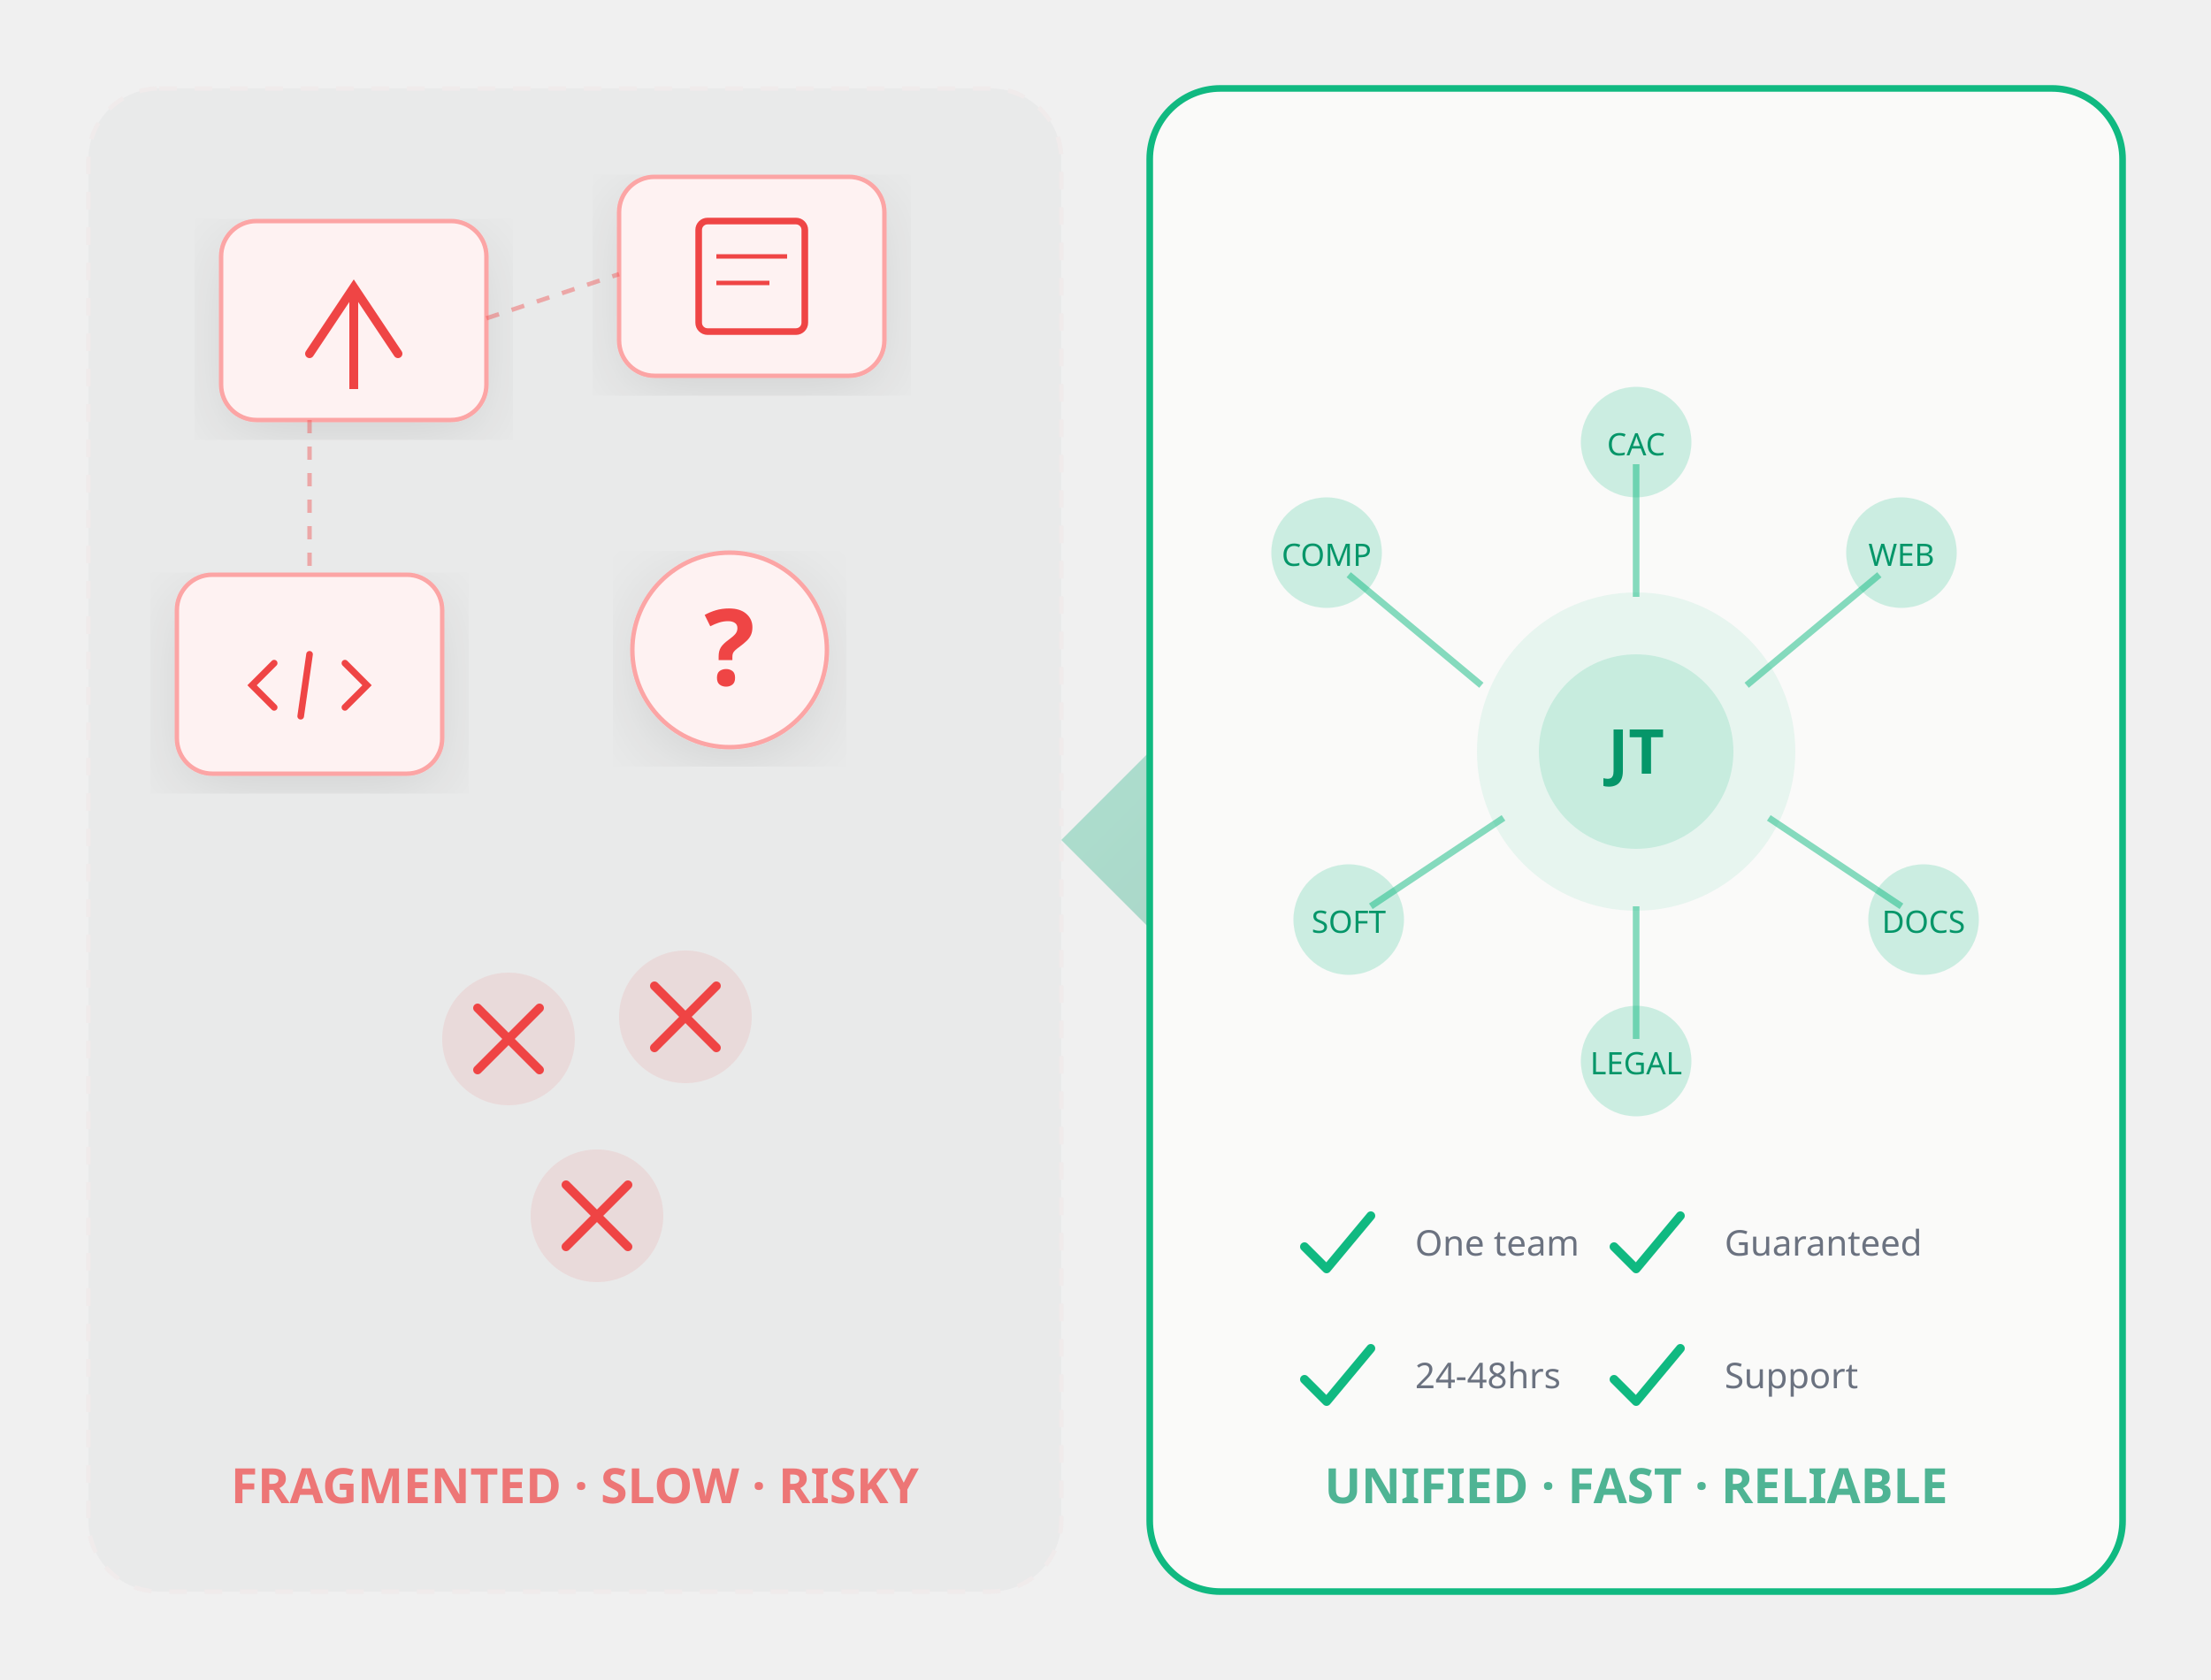
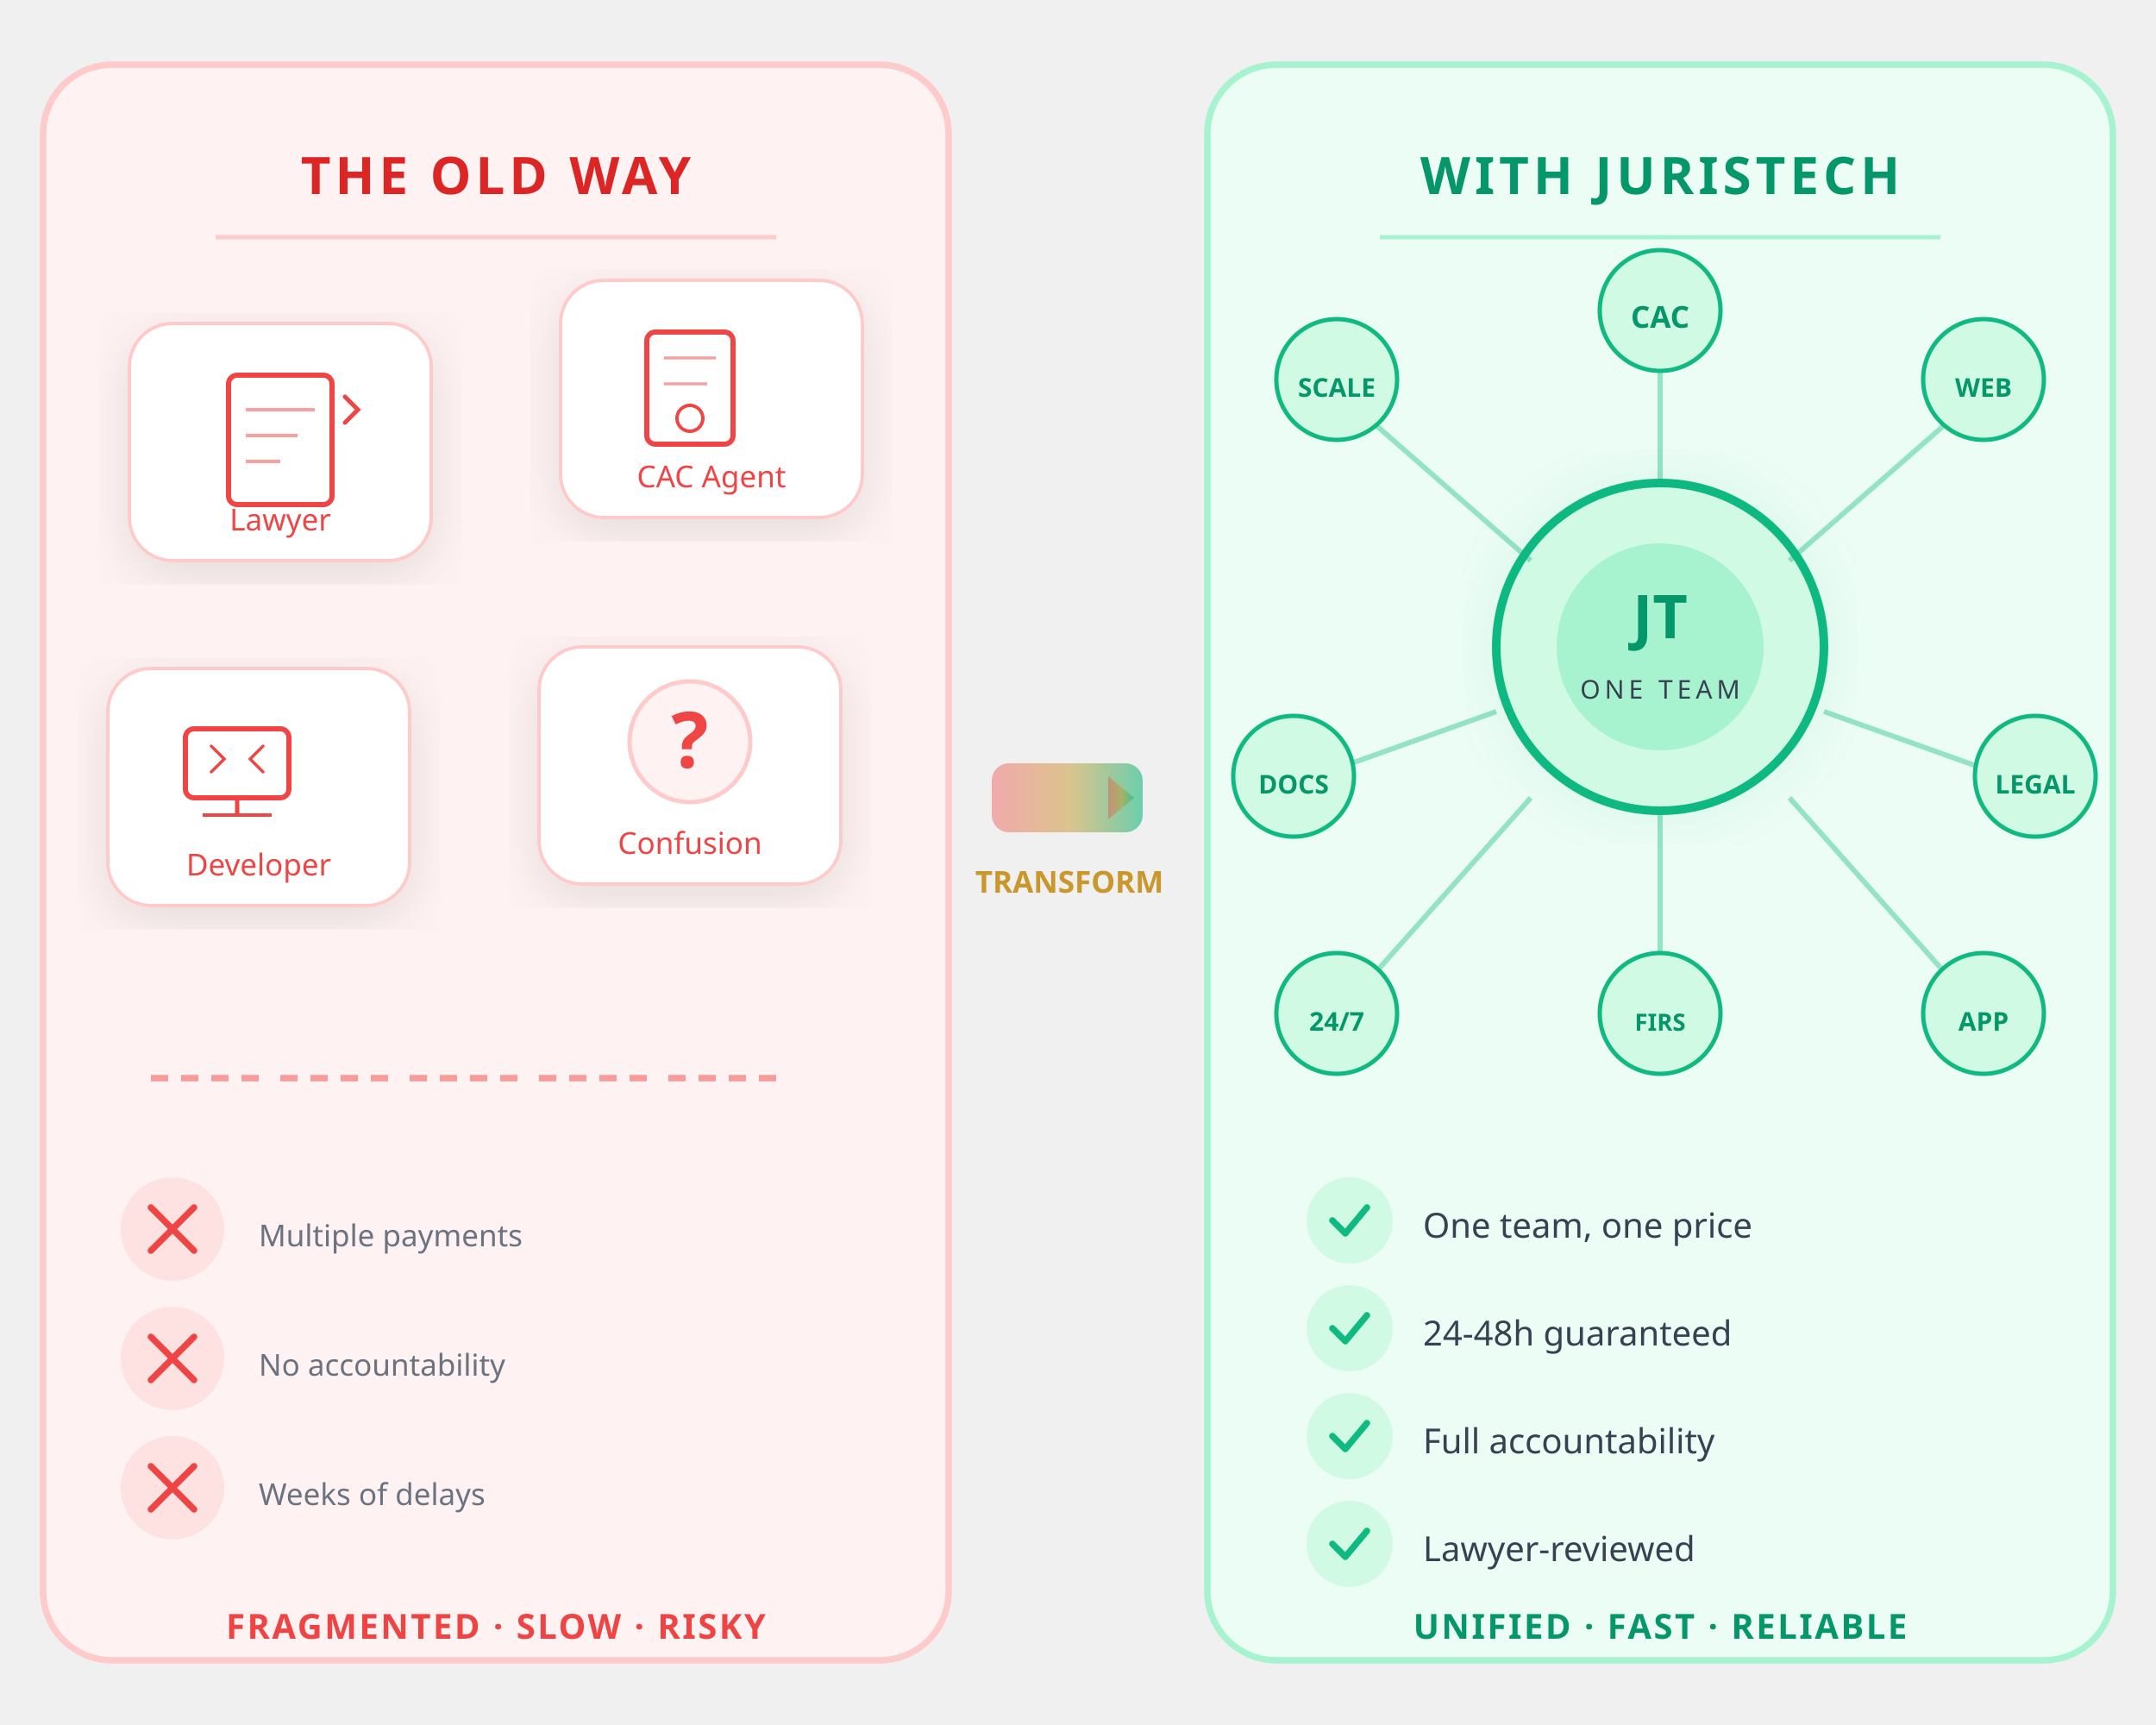
- <svg xmlns="http://www.w3.org/2000/svg" viewBox="0 0 500 380">
+ <svg xmlns="http://www.w3.org/2000/svg" viewBox="0 0 500 400">
  <defs>
-     <linearGradient id="redGrad" x1="0%" y1="0%" x2="100%" y2="100%">
-       <stop offset="0%" stop-color="#EF4444" stop-opacity="0.8" />
-       <stop offset="100%" stop-color="#DC2626" stop-opacity="0.6" />
+     <linearGradient id="goldGrad" x1="0%" y1="0%" x2="100%" y2="100%">
+       <stop offset="0%" stop-color="#C9972B" />
+       <stop offset="100%" stop-color="#E8B84B" />
    </linearGradient>
    <linearGradient id="greenGrad" x1="0%" y1="0%" x2="100%" y2="100%">
-       <stop offset="0%" stop-color="#10B981" />
-       <stop offset="100%" stop-color="#059669" />
+       <stop offset="0%" stop-color="#059669" />
+       <stop offset="100%" stop-color="#10B981" />
+     </linearGradient>
+     <linearGradient id="arrowGrad" x1="0%" y1="0%" x2="100%" y2="0%">
+       <stop offset="0%" stop-color="#EF4444" stop-opacity="0.4" />
+       <stop offset="50%" stop-color="#C9972B" stop-opacity="0.5" />
+       <stop offset="100%" stop-color="#10B981" stop-opacity="0.6" />
    </linearGradient>
    <filter id="shadow">
-       <feDropShadow dx="0" dy="4" stdDeviation="8" flood-color="#000" flood-opacity="0.1" />
+       <feDropShadow dx="0" dy="3" stdDeviation="6" flood-color="#000" flood-opacity="0.1" />
+     </filter>
+     <filter id="glow">
+       <feGaussianBlur stdDeviation="6" result="blur" />
+       <feFlood flood-color="#10B981" flood-opacity="0.1" />
+       <feComposite in2="blur" operator="in" />
+       <feMerge>
+         <feMergeNode />
+         <feMergeNode in="SourceGraphic" />
+       </feMerge>
    </filter>
  </defs>
  <g>
-     <rect x="20" y="20" width="220" height="340" rx="16" fill="#0A1628" opacity="0.03" stroke="#EF4444" stroke-width="1" stroke-dasharray="4,4" />
-     <g filter="url(#shadow)" transform="translate(50, 50)">
-       <rect width="60" height="45" rx="8" fill="#FEF2F2" stroke="#FCA5A5" stroke-width="1" />
-       <path d="M20 30 L30 15 L40 30" fill="none" stroke="#EF4444" stroke-width="2" stroke-linecap="round" />
-       <line x1="30" y1="15" x2="30" y2="38" stroke="#EF4444" stroke-width="2" />
+     <rect x="10" y="15" width="210" height="370" rx="16" fill="#FEF2F2" stroke="#FECACA" stroke-width="1.5" />
+     <text x="115" y="45" font-family="system-ui, sans-serif" font-size="12" fill="#DC2626" font-weight="700" text-anchor="middle" letter-spacing="1">THE OLD WAY</text>
+     <line x1="50" y1="55" x2="180" y2="55" stroke="#FECACA" stroke-width="1" />
+     <g filter="url(#shadow)" transform="translate(30, 75)">
+       <rect width="70" height="55" rx="10" fill="#FFFFFF" stroke="#FECACA" stroke-width="0.8" />
+       <g transform="translate(15, 12)">
+         <rect x="8" y="0" width="24" height="30" rx="2" fill="none" stroke="#EF4444" stroke-width="1.2" />
+         <line x1="12" y1="8" x2="28" y2="8" stroke="#EF4444" stroke-width="0.8" opacity="0.5" />
+         <line x1="12" y1="14" x2="24" y2="14" stroke="#EF4444" stroke-width="0.8" opacity="0.5" />
+         <line x1="12" y1="20" x2="20" y2="20" stroke="#EF4444" stroke-width="0.8" opacity="0.5" />
+         <path d="M35 5 L38 8 L35 11" fill="none" stroke="#EF4444" stroke-width="1" stroke-linecap="round" />
+       </g>
+       <text x="35" y="48" font-family="system-ui, sans-serif" font-size="7" fill="#EF4444" text-anchor="middle" font-weight="500">Lawyer</text>
    </g>
-     <g filter="url(#shadow)" transform="translate(140, 40)">
-       <rect width="60" height="45" rx="8" fill="#FEF2F2" stroke="#FCA5A5" stroke-width="1" />
-       <rect x="18" y="10" width="24" height="25" rx="2" fill="none" stroke="#EF4444" stroke-width="1.5" />
-       <line x1="22" y1="18" x2="38" y2="18" stroke="#EF4444" stroke-width="1" />
-       <line x1="22" y1="24" x2="34" y2="24" stroke="#EF4444" stroke-width="1" />
+     <g filter="url(#shadow)" transform="translate(130, 65)">
+       <rect width="70" height="55" rx="10" fill="#FFFFFF" stroke="#FECACA" stroke-width="0.8" />
+       <g transform="translate(20, 12)">
+         <rect x="0" y="0" width="20" height="26" rx="2" fill="none" stroke="#EF4444" stroke-width="1.2" />
+         <line x1="4" y1="6" x2="16" y2="6" stroke="#EF4444" stroke-width="0.7" opacity="0.5" />
+         <line x1="4" y1="12" x2="14" y2="12" stroke="#EF4444" stroke-width="0.7" opacity="0.5" />
+         <circle cx="10" cy="20" r="3" fill="none" stroke="#EF4444" stroke-width="0.8" />
+       </g>
+       <text x="35" y="48" font-family="system-ui, sans-serif" font-size="7" fill="#EF4444" text-anchor="middle" font-weight="500">CAC Agent</text>
    </g>
-     <g filter="url(#shadow)" transform="translate(40, 130)">
-       <rect width="60" height="45" rx="8" fill="#FEF2F2" stroke="#FCA5A5" stroke-width="1" />
-       <path d="M22 20 L17 25 L22 30 M38 20 L43 25 L38 30 M30 18 L28 32" fill="none" stroke="#EF4444" stroke-width="1.5" stroke-linecap="round" />
+     <g filter="url(#shadow)" transform="translate(25, 155)">
+       <rect width="70" height="55" rx="10" fill="#FFFFFF" stroke="#FECACA" stroke-width="0.8" />
+       <g transform="translate(18, 12)">
+         <rect x="0" y="2" width="24" height="16" rx="2" fill="none" stroke="#EF4444" stroke-width="1.2" />
+         <line x1="6" y1="18" x2="18" y2="18" stroke="#EF4444" stroke-width="1" />
+         <line x1="12" y1="18" x2="12" y2="22" stroke="#EF4444" stroke-width="1" />
+         <line x1="4" y1="22" x2="20" y2="22" stroke="#EF4444" stroke-width="0.8" />
+         <path d="M6 6 L9 9 L6 12" fill="none" stroke="#EF4444" stroke-width="0.7" stroke-linecap="round" />
+         <path d="M18 6 L15 9 L18 12" fill="none" stroke="#EF4444" stroke-width="0.7" stroke-linecap="round" />
+       </g>
+       <text x="35" y="48" font-family="system-ui, sans-serif" font-size="7" fill="#EF4444" text-anchor="middle" font-weight="500">Developer</text>
    </g>
-     <g filter="url(#shadow)" transform="translate(135, 125)">
-       <circle cx="30" cy="22" r="22" fill="#FEF2F2" stroke="#FCA5A5" stroke-width="1" />
-       <text x="30" y="30" font-family="system-ui, sans-serif" font-size="24" fill="#EF4444" font-weight="700" text-anchor="middle">?</text>
+     <g filter="url(#shadow)" transform="translate(125, 150)">
+       <rect width="70" height="55" rx="10" fill="#FFFFFF" stroke="#FECACA" stroke-width="0.8" />
+       <circle cx="35" cy="22" r="14" fill="#FEF2F2" stroke="#FECACA" stroke-width="1" />
+       <text x="35" y="28" font-family="system-ui, sans-serif" font-size="18" fill="#EF4444" font-weight="700" text-anchor="middle">?</text>
+       <text x="35" y="48" font-family="system-ui, sans-serif" font-size="7" fill="#EF4444" text-anchor="middle" font-weight="500">Confusion</text>
    </g>
-     <line x1="110" y1="72" x2="140" y2="62" stroke="#EF4444" stroke-width="1" stroke-dasharray="3,3" opacity="0.4" />
-     <line x1="70" y1="95" x2="70" y2="130" stroke="#EF4444" stroke-width="1" stroke-dasharray="3,3" opacity="0.4" />
-     <g transform="translate(100, 220)">
-       <circle cx="15" cy="15" r="15" fill="#EF4444" opacity="0.1" />
-       <path d="M8 8 L22 22 M22 8 L8 22" stroke="#EF4444" stroke-width="2" stroke-linecap="round" />
+     <g transform="translate(35, 240)">
+       <line x1="0" y1="10" x2="25" y2="10" stroke="#EF4444" stroke-width="1.5" stroke-dasharray="4,3" opacity="0.5" />
+       <line x1="30" y1="10" x2="55" y2="10" stroke="#EF4444" stroke-width="1.5" stroke-dasharray="4,3" opacity="0.5" />
+       <line x1="60" y1="10" x2="85" y2="10" stroke="#EF4444" stroke-width="1.5" stroke-dasharray="4,3" opacity="0.5" />
+       <line x1="90" y1="10" x2="115" y2="10" stroke="#EF4444" stroke-width="1.5" stroke-dasharray="4,3" opacity="0.5" />
+       <line x1="120" y1="10" x2="145" y2="10" stroke="#EF4444" stroke-width="1.5" stroke-dasharray="4,3" opacity="0.5" />
    </g>
-     <g transform="translate(140, 215)">
-       <circle cx="15" cy="15" r="15" fill="#EF4444" opacity="0.1" />
-       <path d="M8 8 L22 22 M22 8 L8 22" stroke="#EF4444" stroke-width="2" stroke-linecap="round" />
+     <g transform="translate(30, 275)">
+       <circle cx="10" cy="10" r="12" fill="#FEE2E2" />
+       <path d="M5 5 L15 15 M15 5 L5 15" stroke="#EF4444" stroke-width="1.5" stroke-linecap="round" />
+       <text x="30" y="14" font-family="system-ui, sans-serif" font-size="7" fill="#6B7280">Multiple payments</text>
    </g>
-     <g transform="translate(120, 260)">
-       <circle cx="15" cy="15" r="15" fill="#EF4444" opacity="0.1" />
-       <path d="M8 8 L22 22 M22 8 L8 22" stroke="#EF4444" stroke-width="2" stroke-linecap="round" />
+     <g transform="translate(30, 305)">
+       <circle cx="10" cy="10" r="12" fill="#FEE2E2" />
+       <path d="M5 5 L15 15 M15 5 L5 15" stroke="#EF4444" stroke-width="1.5" stroke-linecap="round" />
+       <text x="30" y="14" font-family="system-ui, sans-serif" font-size="7" fill="#6B7280">No accountability</text>
    </g>
-     <text x="130" y="340" font-family="system-ui, sans-serif" font-size="11" fill="#EF4444" font-weight="600" text-anchor="middle" opacity="0.7">FRAGMENTED · SLOW · RISKY</text>
+     <g transform="translate(30, 335)">
+       <circle cx="10" cy="10" r="12" fill="#FEE2E2" />
+       <path d="M5 5 L15 15 M15 5 L5 15" stroke="#EF4444" stroke-width="1.5" stroke-linecap="round" />
+       <text x="30" y="14" font-family="system-ui, sans-serif" font-size="7" fill="#6B7280">Weeks of delays</text>
+     </g>
+     <text x="115" y="380" font-family="system-ui, sans-serif" font-size="8" fill="#EF4444" font-weight="600" text-anchor="middle" letter-spacing="0.5">FRAGMENTED · SLOW · RISKY</text>
  </g>
-   <g transform="translate(240, 170)">
-     <path d="M0 20 L20 0 L20 15 L40 15 L40 25 L20 25 L20 40Z" fill="url(#greenGrad)" opacity="0.3" />
+   <g transform="translate(235, 185)">
+     <rect x="-5" y="-8" width="35" height="16" rx="4" fill="url(#arrowGrad)" />
+     <path d="M28 0 L22 -5 L22 5Z" fill="url(#arrowGrad)" />
+     <text x="13" y="22" font-family="system-ui, sans-serif" font-size="7" fill="#C9972B" text-anchor="middle" font-weight="600">TRANSFORM</text>
  </g>
  <g>
-     <rect x="260" y="20" width="220" height="340" rx="16" fill="#FAFAF9" stroke="#10B981" stroke-width="1.5" />
-     <g transform="translate(340, 140)">
-       <circle cx="30" cy="30" r="35" fill="#10B981" opacity="0.08" stroke="#10B981" stroke-width="2" />
-       <circle cx="30" cy="30" r="22" fill="#10B981" opacity="0.15" />
-       <text x="30" y="35" font-family="system-ui, sans-serif" font-size="14" fill="#059669" font-weight="700" text-anchor="middle">JT</text>
-       <line x1="30" y1="-5" x2="30" y2="-35" stroke="#10B981" stroke-width="1.5" opacity="0.5" />
-       <line x1="55" y1="15" x2="85" y2="-10" stroke="#10B981" stroke-width="1.5" opacity="0.5" />
-       <line x1="60" y1="45" x2="90" y2="65" stroke="#10B981" stroke-width="1.5" opacity="0.5" />
-       <line x1="30" y1="65" x2="30" y2="95" stroke="#10B981" stroke-width="1.5" opacity="0.5" />
-       <line x1="0" y1="45" x2="-30" y2="65" stroke="#10B981" stroke-width="1.5" opacity="0.5" />
-       <line x1="-5" y1="15" x2="-35" y2="-10" stroke="#10B981" stroke-width="1.5" opacity="0.5" />
-       <circle cx="30" cy="-40" r="12" fill="#10B981" opacity="0.2" stroke="#10B981" stroke-width="1" />
-       <text x="30" y="-37" font-family="system-ui, sans-serif" font-size="7" fill="#059669" text-anchor="middle">CAC</text>
-       <circle cx="90" cy="-15" r="12" fill="#10B981" opacity="0.2" stroke="#10B981" stroke-width="1" />
-       <text x="90" y="-12" font-family="system-ui, sans-serif" font-size="7" fill="#059669" text-anchor="middle">WEB</text>
-       <circle cx="95" cy="68" r="12" fill="#10B981" opacity="0.2" stroke="#10B981" stroke-width="1" />
-       <text x="95" y="71" font-family="system-ui, sans-serif" font-size="7" fill="#059669" text-anchor="middle">DOCS</text>
-       <circle cx="30" cy="100" r="12" fill="#10B981" opacity="0.2" stroke="#10B981" stroke-width="1" />
-       <text x="30" y="103" font-family="system-ui, sans-serif" font-size="7" fill="#059669" text-anchor="middle">LEGAL</text>
-       <circle cx="-35" cy="68" r="12" fill="#10B981" opacity="0.2" stroke="#10B981" stroke-width="1" />
-       <text x="-35" y="71" font-family="system-ui, sans-serif" font-size="7" fill="#059669" text-anchor="middle">SOFT</text>
-       <circle cx="-40" cy="-15" r="12" fill="#10B981" opacity="0.2" stroke="#10B981" stroke-width="1" />
-       <text x="-40" y="-12" font-family="system-ui, sans-serif" font-size="7" fill="#059669" text-anchor="middle">COMP</text>
+     <rect x="280" y="15" width="210" height="370" rx="16" fill="#ECFDF5" stroke="#A7F3D0" stroke-width="1.5" />
+     <text x="385" y="45" font-family="system-ui, sans-serif" font-size="12" fill="#059669" font-weight="700" text-anchor="middle" letter-spacing="1">WITH JURISTECH</text>
+     <line x1="320" y1="55" x2="450" y2="55" stroke="#A7F3D0" stroke-width="1" />
+     <circle cx="385" cy="150" r="38" fill="#D1FAE5" stroke="#10B981" stroke-width="2" filter="url(#glow)" />
+     <circle cx="385" cy="150" r="24" fill="#A7F3D0" />
+     <text x="385" y="148" font-family="system-ui, sans-serif" font-size="14" fill="#059669" font-weight="700" text-anchor="middle">JT</text>
+     <text x="385" y="162" font-family="system-ui, sans-serif" font-size="6" fill="#374151" text-anchor="middle" letter-spacing="1">ONE TEAM</text>
+     <line x1="385" y1="112" x2="385" y2="78" stroke="#10B981" stroke-width="1.2" opacity="0.4" />
+     <line x1="415" y1="130" x2="455" y2="95" stroke="#10B981" stroke-width="1.2" opacity="0.4" />
+     <line x1="423" y1="165" x2="465" y2="180" stroke="#10B981" stroke-width="1.2" opacity="0.4" />
+     <line x1="415" y1="185" x2="455" y2="230" stroke="#10B981" stroke-width="1.2" opacity="0.4" />
+     <line x1="385" y1="188" x2="385" y2="230" stroke="#10B981" stroke-width="1.2" opacity="0.4" />
+     <line x1="355" y1="185" x2="315" y2="230" stroke="#10B981" stroke-width="1.2" opacity="0.4" />
+     <line x1="347" y1="165" x2="305" y2="180" stroke="#10B981" stroke-width="1.2" opacity="0.4" />
+     <line x1="355" y1="130" x2="315" y2="95" stroke="#10B981" stroke-width="1.2" opacity="0.4" />
+     <circle cx="385" cy="72" r="14" fill="#D1FAE5" stroke="#10B981" stroke-width="1" />
+     <text x="385" y="76" font-family="system-ui, sans-serif" font-size="7" fill="#059669" font-weight="600" text-anchor="middle">CAC</text>
+     <circle cx="460" cy="88" r="14" fill="#D1FAE5" stroke="#10B981" stroke-width="1" />
+     <text x="460" y="92" font-family="system-ui, sans-serif" font-size="6" fill="#059669" font-weight="600" text-anchor="middle">WEB</text>
+     <circle cx="472" cy="180" r="14" fill="#D1FAE5" stroke="#10B981" stroke-width="1" />
+     <text x="472" y="184" font-family="system-ui, sans-serif" font-size="6" fill="#059669" font-weight="600" text-anchor="middle">LEGAL</text>
+     <circle cx="460" cy="235" r="14" fill="#D1FAE5" stroke="#10B981" stroke-width="1" />
+     <text x="460" y="239" font-family="system-ui, sans-serif" font-size="6" fill="#059669" font-weight="600" text-anchor="middle">APP</text>
+     <circle cx="385" cy="235" r="14" fill="#D1FAE5" stroke="#10B981" stroke-width="1" />
+     <text x="385" y="239" font-family="system-ui, sans-serif" font-size="5.5" fill="#059669" font-weight="600" text-anchor="middle">FIRS</text>
+     <circle cx="310" cy="235" r="14" fill="#D1FAE5" stroke="#10B981" stroke-width="1" />
+     <text x="310" y="239" font-family="system-ui, sans-serif" font-size="6" fill="#059669" font-weight="600" text-anchor="middle">24/7</text>
+     <circle cx="300" cy="180" r="14" fill="#D1FAE5" stroke="#10B981" stroke-width="1" />
+     <text x="300" y="184" font-family="system-ui, sans-serif" font-size="6" fill="#059669" font-weight="600" text-anchor="middle">DOCS</text>
+     <circle cx="310" cy="88" r="14" fill="#D1FAE5" stroke="#10B981" stroke-width="1" />
+     <text x="310" y="92" font-family="system-ui, sans-serif" font-size="6" fill="#059669" font-weight="600" text-anchor="middle">SCALE</text>
+     <g transform="translate(305, 275)">
+       <circle cx="8" cy="8" r="10" fill="#D1FAE5" />
+       <path d="M4 8 L7 11 L12 5" fill="none" stroke="#10B981" stroke-width="1.5" stroke-linecap="round" stroke-linejoin="round" />
+       <text x="25" y="12" font-family="system-ui, sans-serif" font-size="8" fill="#374151" font-weight="500">One team, one price</text>
    </g>
-     <g transform="translate(290, 270)">
-       <path d="M5 12 L10 17 L20 5" fill="none" stroke="#10B981" stroke-width="2" stroke-linecap="round" stroke-linejoin="round" />
-       <text x="30" y="14" font-family="system-ui, sans-serif" font-size="8" fill="#6B7280">One team</text>
+     <g transform="translate(305, 300)">
+       <circle cx="8" cy="8" r="10" fill="#D1FAE5" />
+       <path d="M4 8 L7 11 L12 5" fill="none" stroke="#10B981" stroke-width="1.5" stroke-linecap="round" stroke-linejoin="round" />
+       <text x="25" y="12" font-family="system-ui, sans-serif" font-size="8" fill="#374151" font-weight="500">24-48h guaranteed</text>
    </g>
-     <g transform="translate(360, 270)">
-       <path d="M5 12 L10 17 L20 5" fill="none" stroke="#10B981" stroke-width="2" stroke-linecap="round" stroke-linejoin="round" />
-       <text x="30" y="14" font-family="system-ui, sans-serif" font-size="8" fill="#6B7280">Guaranteed</text>
+     <g transform="translate(305, 325)">
+       <circle cx="8" cy="8" r="10" fill="#D1FAE5" />
+       <path d="M4 8 L7 11 L12 5" fill="none" stroke="#10B981" stroke-width="1.5" stroke-linecap="round" stroke-linejoin="round" />
+       <text x="25" y="12" font-family="system-ui, sans-serif" font-size="8" fill="#374151" font-weight="500">Full accountability</text>
    </g>
-     <g transform="translate(290, 300)">
-       <path d="M5 12 L10 17 L20 5" fill="none" stroke="#10B981" stroke-width="2" stroke-linecap="round" stroke-linejoin="round" />
-       <text x="30" y="14" font-family="system-ui, sans-serif" font-size="8" fill="#6B7280">24-48hrs</text>
+     <g transform="translate(305, 350)">
+       <circle cx="8" cy="8" r="10" fill="#D1FAE5" />
+       <path d="M4 8 L7 11 L12 5" fill="none" stroke="#10B981" stroke-width="1.5" stroke-linecap="round" stroke-linejoin="round" />
+       <text x="25" y="12" font-family="system-ui, sans-serif" font-size="8" fill="#374151" font-weight="500">Lawyer-reviewed</text>
    </g>
-     <g transform="translate(360, 300)">
-       <path d="M5 12 L10 17 L20 5" fill="none" stroke="#10B981" stroke-width="2" stroke-linecap="round" stroke-linejoin="round" />
-       <text x="30" y="14" font-family="system-ui, sans-serif" font-size="8" fill="#6B7280">Support</text>
-     </g>
-     <text x="370" y="340" font-family="system-ui, sans-serif" font-size="11" fill="#059669" font-weight="600" text-anchor="middle" opacity="0.7">UNIFIED · FAST · RELIABLE</text>
+     <text x="385" y="380" font-family="system-ui, sans-serif" font-size="8" fill="#059669" font-weight="600" text-anchor="middle" letter-spacing="0.5">UNIFIED · FAST · RELIABLE</text>
  </g>
</svg>
